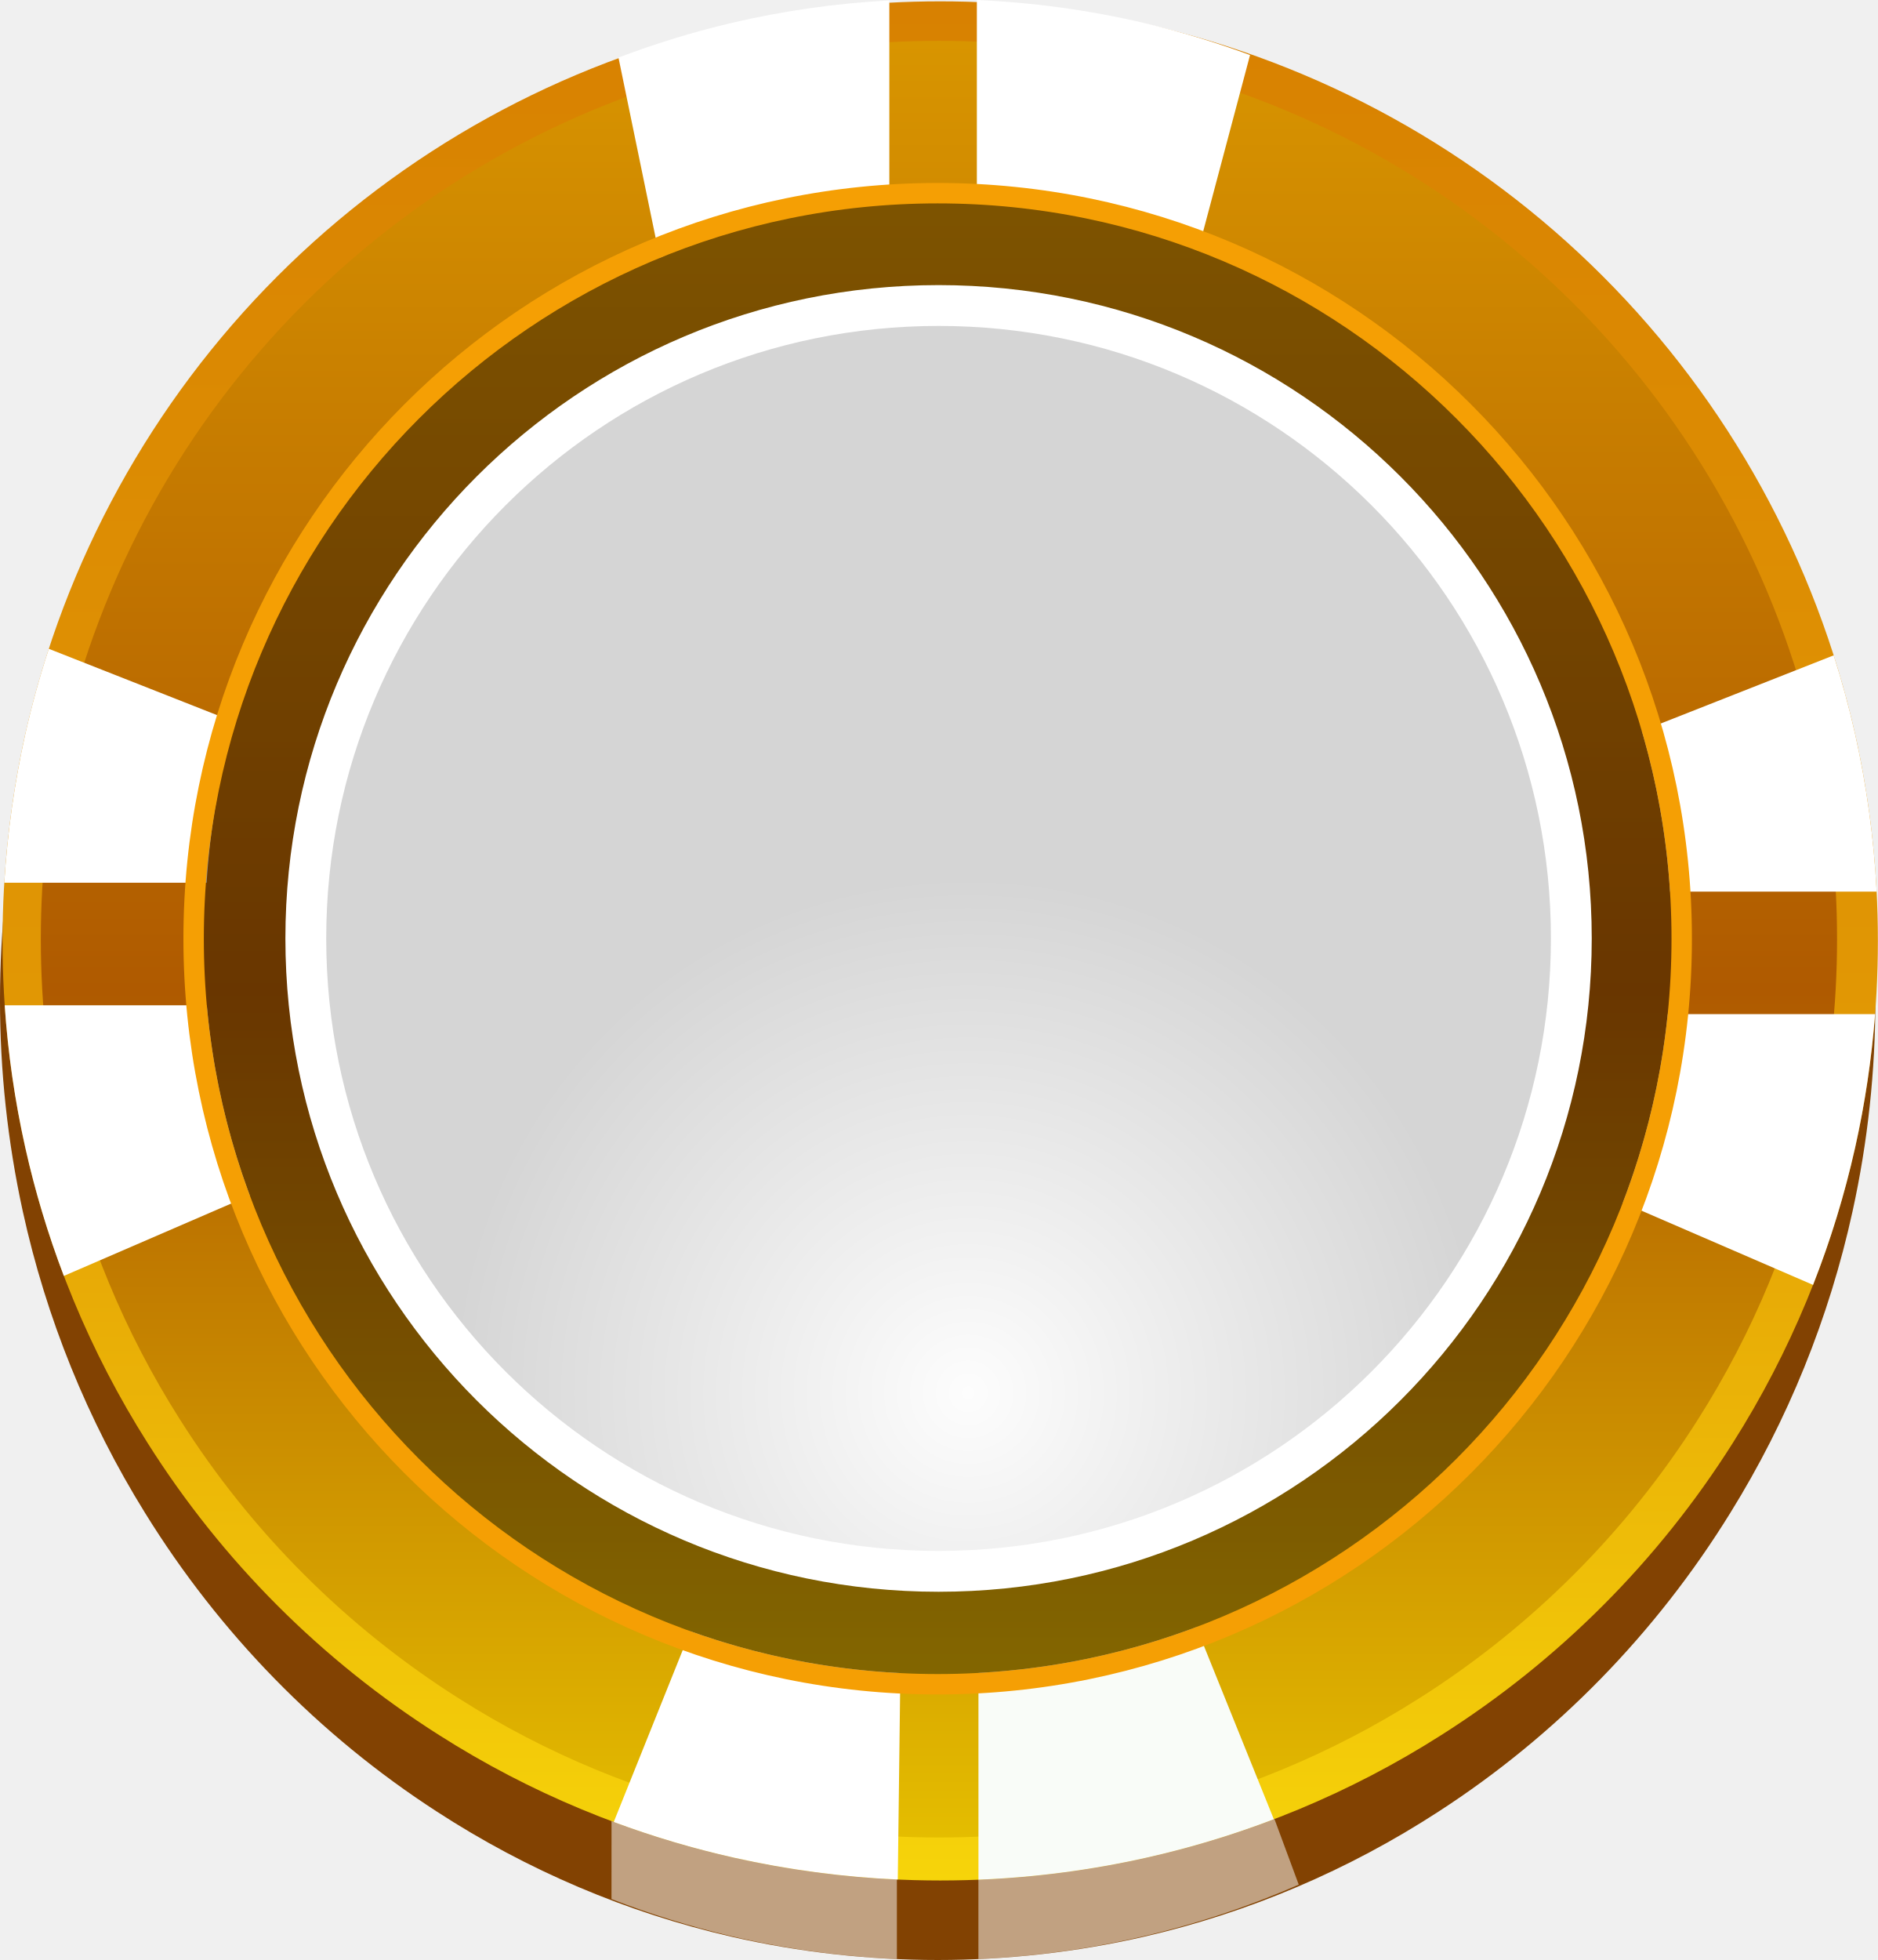
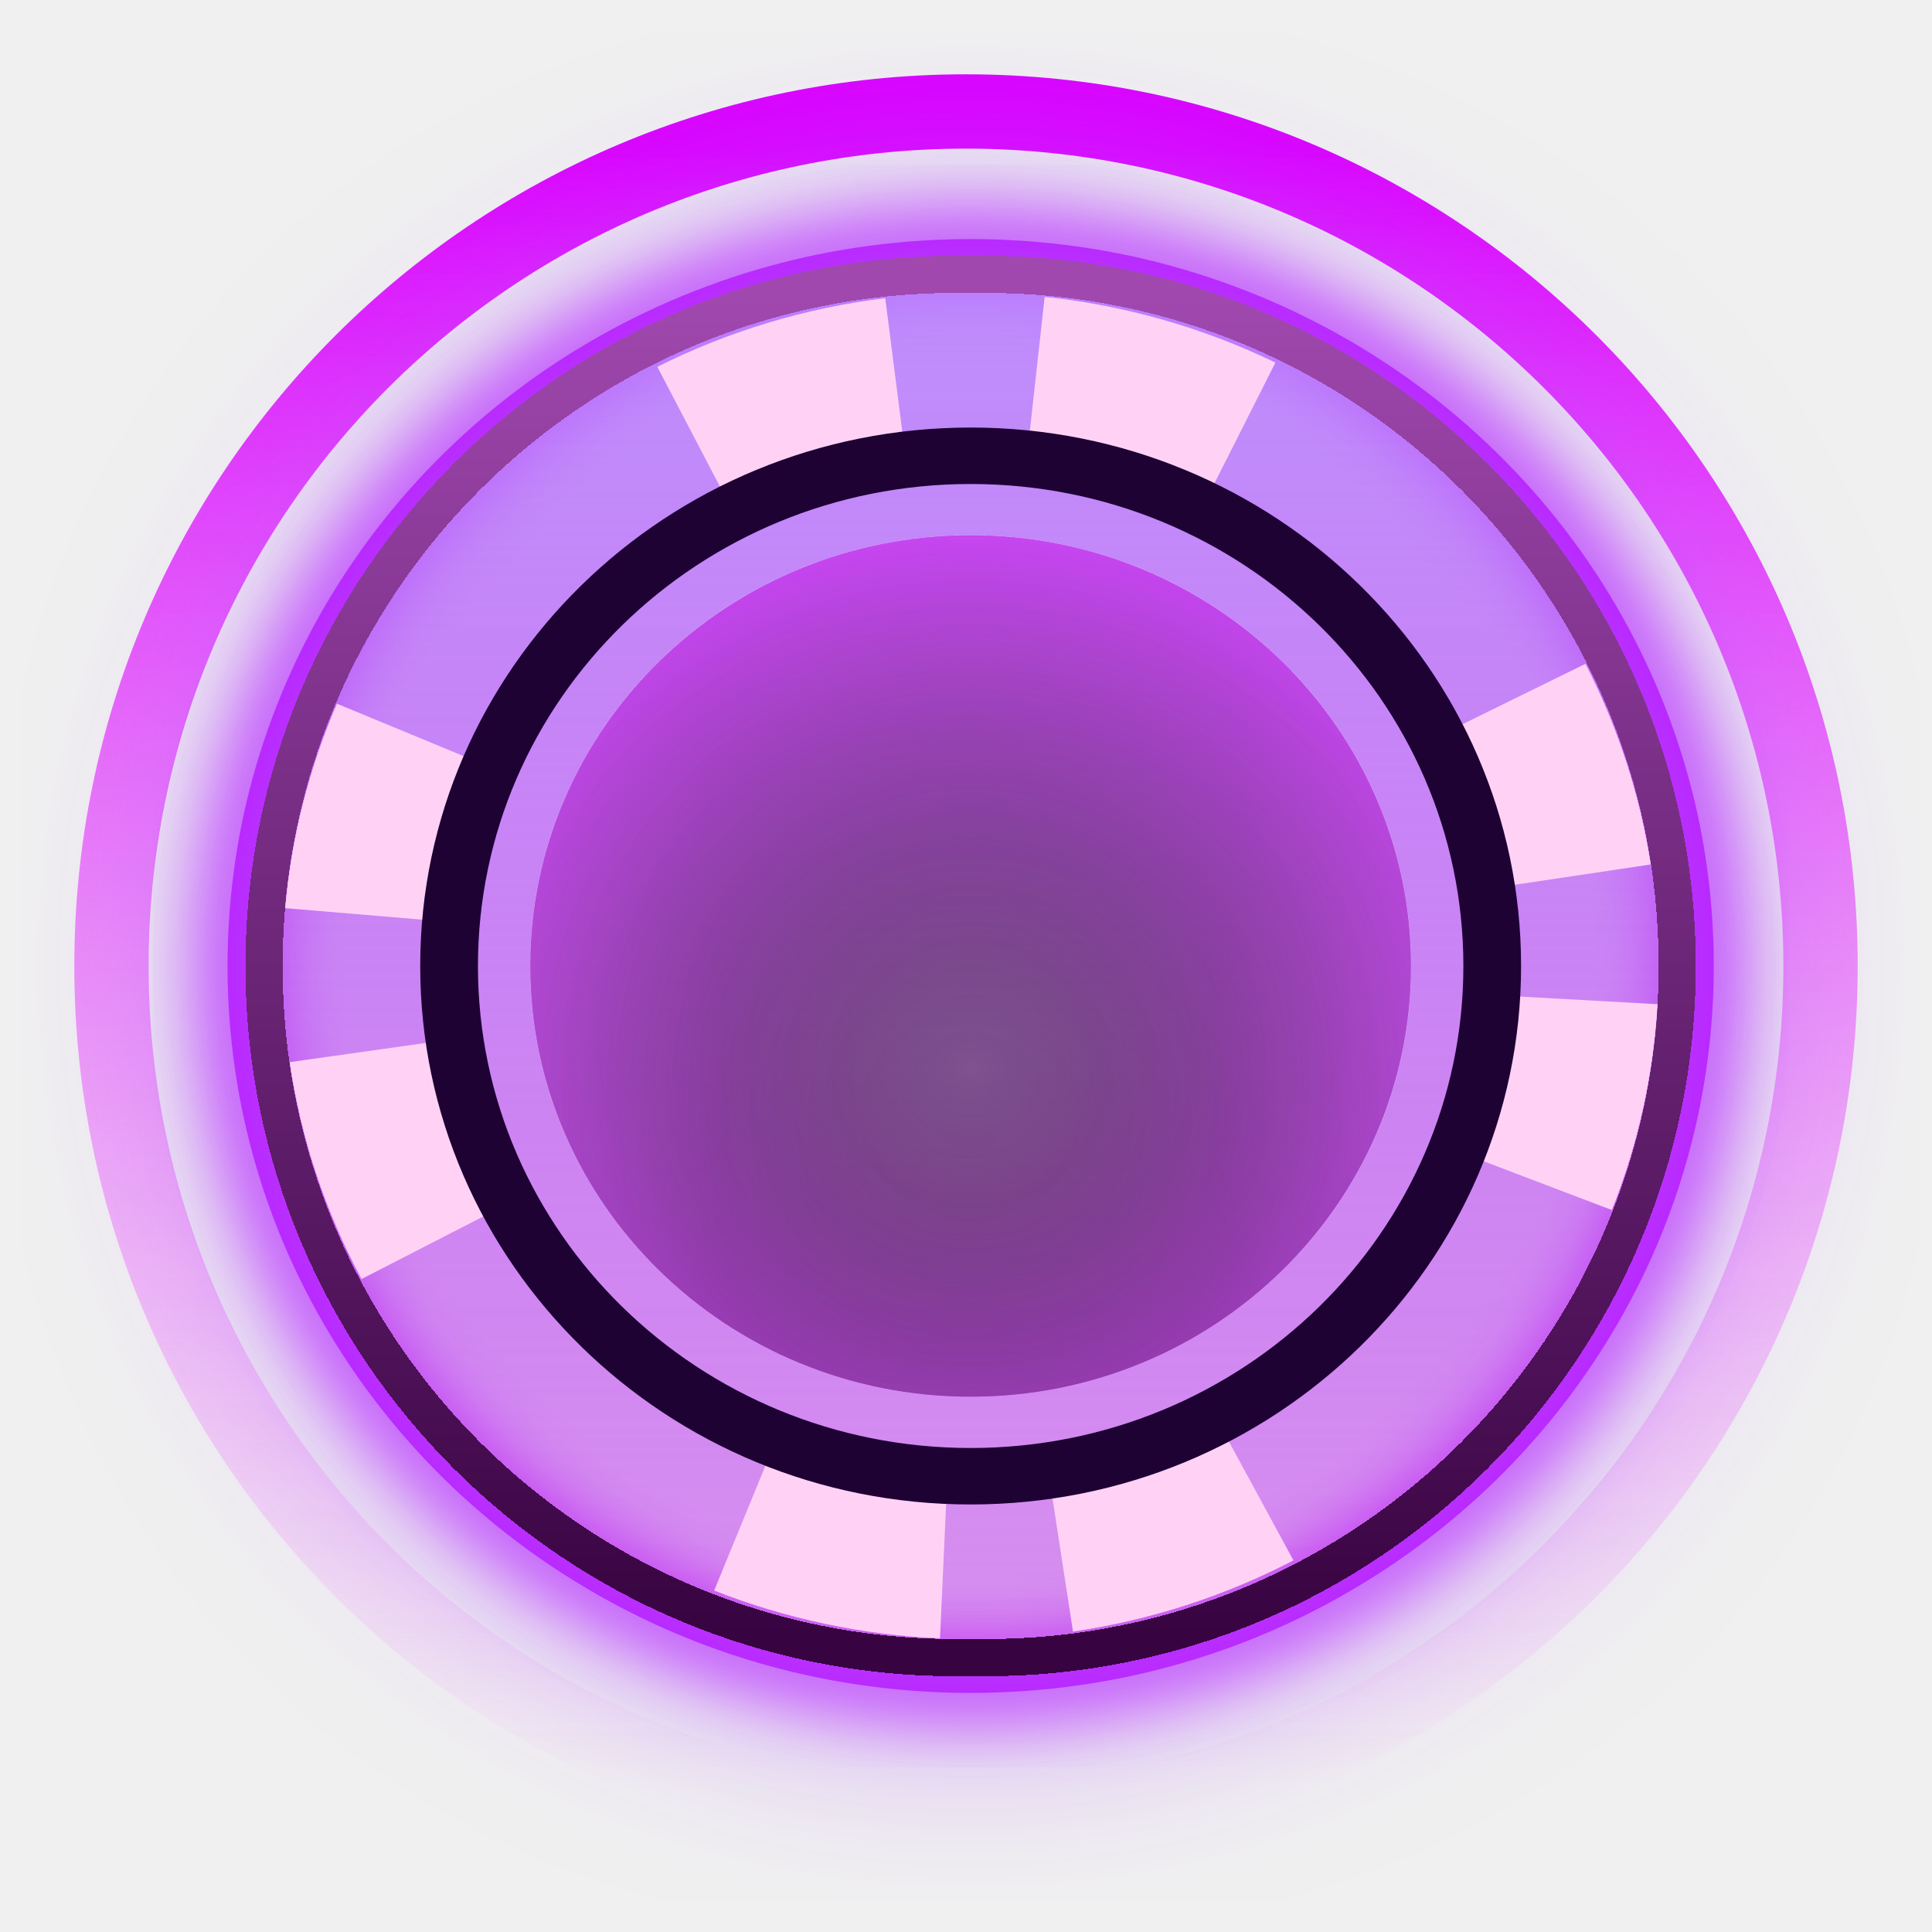
- <svg xmlns="http://www.w3.org/2000/svg" width="46" height="48" viewBox="0 0 46 48" fill="none">
-   <path d="M45.938 24.49C45.94 26.229 45.753 27.963 45.381 29.66C44.807 32.282 43.793 34.783 42.385 37.051C40.563 40 38.123 42.498 35.242 44.363C33.026 45.804 30.583 46.842 28.021 47.43C24.694 48.19 21.244 48.19 17.918 47.43C15.356 46.842 12.913 45.804 10.697 44.363C7.816 42.498 5.376 40 3.553 37.051C2.145 34.783 1.131 32.282 0.557 29.66C-0.186 26.254 -0.186 22.722 0.557 19.316C1.516 14.979 3.656 11.008 6.728 7.864C9.801 4.72 13.68 2.531 17.918 1.55C21.244 0.79 24.694 0.79 28.021 1.55C32.258 2.532 36.137 4.721 39.209 7.865C42.281 11.009 44.421 14.979 45.381 19.316C45.753 21.014 45.94 22.749 45.938 24.49Z" fill="#824202" />
-   <path d="M46 23.043C46.001 24.745 45.814 26.442 45.443 28.103C44.869 30.669 43.855 33.117 42.447 35.337C40.624 38.223 38.184 40.667 35.303 42.493C33.087 43.904 30.644 44.919 28.082 45.494C24.756 46.239 21.306 46.239 17.979 45.494C15.417 44.919 12.974 43.904 10.758 42.493C7.877 40.667 5.437 38.223 3.615 35.337C2.207 33.117 1.193 30.669 0.619 28.103C-0.124 24.769 -0.124 21.312 0.619 17.979C1.578 13.734 3.717 9.848 6.79 6.77C9.862 3.693 13.742 1.551 17.979 0.591C21.306 -0.153 24.756 -0.153 28.082 0.591C32.319 1.552 36.198 3.695 39.27 6.772C42.343 9.849 44.483 13.734 45.443 17.979C45.815 19.641 46.001 21.339 46 23.043Z" fill="url(#paint0_linear)" />
-   <path d="M45 23C45.001 24.628 44.822 26.25 44.466 27.838C43.916 30.292 42.945 32.632 41.597 34.755C39.851 37.514 37.514 39.851 34.755 41.597C32.632 42.945 30.292 43.916 27.838 44.466C24.652 45.178 21.348 45.178 18.162 44.466C15.708 43.916 13.368 42.945 11.245 41.597C8.486 39.851 6.149 37.514 4.403 34.755C3.055 32.632 2.084 30.292 1.534 27.838C0.822 24.651 0.822 21.346 1.534 18.158C2.452 14.1 4.502 10.384 7.444 7.442C10.387 4.5 14.103 2.451 18.162 1.534C21.348 0.822 24.652 0.822 27.838 1.534C31.896 2.452 35.612 4.501 38.554 7.443C41.497 10.385 43.547 14.1 44.466 18.158C44.822 19.747 45.001 21.371 45 23Z" fill="url(#paint1_linear)" />
-   <path fill-rule="evenodd" clip-rule="evenodd" d="M23.967 46.033V47.977C25.328 47.916 26.684 47.73 28.02 47.417C29.32 47.113 30.59 46.69 31.814 46.155L31.219 44.548C30.199 44.938 29.151 45.254 28.082 45.494C26.725 45.798 25.348 45.978 23.967 46.033Z" fill="white" fill-opacity="0.5" />
-   <path fill-rule="evenodd" clip-rule="evenodd" d="M14.98 44.6L14.979 46.508C15.937 46.879 16.918 47.183 17.918 47.418C19.254 47.73 20.61 47.916 21.97 47.977V46.028C20.631 45.967 19.296 45.789 17.979 45.494C16.958 45.265 15.956 44.966 14.98 44.6Z" fill="white" fill-opacity="0.5" />
-   <path fill-rule="evenodd" clip-rule="evenodd" d="M44.918 16.049C45.12 16.683 45.296 17.326 45.443 17.979C45.727 19.247 45.903 20.538 45.97 21.835H40.909C40.823 20.477 40.587 19.161 40.218 17.901L44.918 16.049Z" fill="white" />
-   <path fill-rule="evenodd" clip-rule="evenodd" d="M39.753 29.452C40.313 27.995 40.688 26.447 40.852 24.836H45.932C45.847 25.934 45.684 27.026 45.443 28.103C45.186 29.251 44.841 30.376 44.412 31.467L39.753 29.452Z" fill="white" />
-   <path fill-rule="evenodd" clip-rule="evenodd" d="M23.929 0C25.302 0.06 26.671 0.247 28.02 0.562C28.904 0.771 29.773 1.034 30.621 1.348L29.352 6.121C27.653 5.364 25.83 4.9 23.929 4.782V0Z" fill="white" />
-   <path fill-rule="evenodd" clip-rule="evenodd" d="M21.785 0.011V4.798C19.806 4.949 17.915 5.475 16.162 6.317L15.15 1.41C16.052 1.068 16.976 0.784 17.918 0.562C19.194 0.264 20.487 0.08 21.785 0.011Z" fill="white" />
-   <path fill-rule="evenodd" clip-rule="evenodd" d="M5.066 24.619C5.211 26.244 5.572 27.806 6.12 29.277L1.564 31.247C1.175 30.225 0.858 29.174 0.619 28.103C0.362 26.953 0.194 25.788 0.115 24.619H5.066Z" fill="white" />
-   <path fill-rule="evenodd" clip-rule="evenodd" d="M0.105 21.618C0.18 20.397 0.351 19.18 0.619 17.979C0.778 17.271 0.971 16.574 1.195 15.889L5.751 17.684C5.382 18.944 5.146 20.261 5.06 21.618H0.105Z" fill="white" />
-   <path fill-rule="evenodd" clip-rule="evenodd" d="M23.968 40.97C25.837 40.867 27.631 40.478 29.305 39.847L31.204 44.553C30.189 44.941 29.146 45.255 28.082 45.494C26.726 45.798 25.349 45.978 23.968 46.033V40.97Z" fill="#F9FCF8" />
-   <path fill-rule="evenodd" clip-rule="evenodd" d="M16.91 39.948C18.53 40.529 20.258 40.884 22.055 40.974L21.992 46.029C20.646 45.969 19.303 45.79 17.98 45.494C16.977 45.269 15.993 44.977 15.034 44.62L16.91 39.948Z" fill="white" />
-   <path d="M22.969 41.247C33.036 41.247 41.195 33.072 41.195 22.989C41.195 12.906 33.036 4.731 22.969 4.731C12.903 4.731 4.743 12.906 4.743 22.989C4.743 33.072 12.903 41.247 22.969 41.247Z" fill="black" fill-opacity="0.4" stroke="#F59F04" stroke-width="0.5" />
-   <path d="M38.491 22.982C38.491 31.543 31.551 38.482 22.991 38.482C14.43 38.482 7.491 31.543 7.491 22.982C7.491 14.422 14.43 7.482 22.991 7.482C31.551 7.482 38.491 14.422 38.491 22.982Z" fill="url(#paint2_radial)" stroke="white" />
+ <svg xmlns="http://www.w3.org/2000/svg" width="52" height="52" viewBox="0 0 52 52" fill="none">
+   <path fill-rule="evenodd" clip-rule="evenodd" d="M26 50C12.745 50 2 39.255 2 26C2 12.745 12.745 2 26 2C39.255 2 50 12.745 50 26C50 39.255 39.255 50 26 50ZM26 4C13.85 4 4 13.85 4 26C4 38.15 13.85 48 26 48C38.15 48 48 38.15 48 26C48 13.85 38.15 4 26 4Z" fill="url(#paint0_linear_1106_10417)" />
+   <g filter="url(#filter0_dd_1106_10417)">
+     <path fill-rule="evenodd" clip-rule="evenodd" d="M45.64 30.303C45.963 28.89 46.126 27.447 46.125 26C46.126 24.552 45.964 23.108 45.64 21.694C44.804 18.085 42.941 14.781 40.265 12.165C37.59 9.549 34.213 7.726 30.523 6.909C27.627 6.277 24.623 6.277 21.727 6.909C18.037 7.726 14.659 9.547 11.983 12.164C9.308 14.78 7.445 18.085 6.61 21.694C5.963 24.529 5.963 27.468 6.61 30.303C7.11 32.485 7.993 34.566 9.219 36.454C10.806 38.908 12.93 40.986 15.439 42.538C17.369 43.738 19.496 44.602 21.727 45.091C24.623 45.723 27.627 45.723 30.523 45.091C32.754 44.602 34.881 43.738 36.811 42.538C39.32 40.986 41.444 38.908 43.031 36.454C44.257 34.566 45.14 32.485 45.64 30.303ZM44.917 30.143C45.228 28.783 45.385 27.394 45.384 26C45.385 24.605 45.228 23.215 44.917 21.854C44.111 18.378 42.317 15.197 39.741 12.677C37.165 10.158 33.913 8.403 30.36 7.616C27.571 7.007 24.678 7.007 21.889 7.616C18.336 8.402 15.083 10.157 12.507 12.676C9.931 15.196 8.137 18.378 7.332 21.854C6.71 24.583 6.71 27.414 7.332 30.143C7.814 32.245 8.664 34.249 9.845 36.066C11.373 38.43 13.418 40.431 15.834 41.926C17.692 43.081 19.741 43.913 21.889 44.383C24.678 44.993 27.571 44.993 30.36 44.383C32.508 43.913 34.557 43.081 36.415 41.926C38.831 40.431 40.876 38.43 42.404 36.066C43.585 34.249 44.435 32.245 44.917 30.143Z" fill="#BB00FF" />
+   </g>
+   <g filter="url(#filter1_d_1106_10417)">
+     <rect x="7.606" y="7.884" width="37.037" height="36.232" rx="18.116" fill="url(#paint1_linear_1106_10417)" shape-rendering="crispEdges" />
+     <rect x="7.106" y="7.384" width="38.037" height="37.232" rx="18.616" stroke="url(#paint2_linear_1106_10417)" shape-rendering="crispEdges" />
+   </g>
+   <g filter="url(#filter2_i_1106_10417)">
+     <ellipse cx="11.852" cy="11.594" rx="11.852" ry="11.594" transform="matrix(1 0 0 -1 14.2725 37.5942)" fill="url(#paint3_radial_1106_10417)" />
+   </g>
+   <path d="M25.3 44.097C23.214 44.006 21.159 43.571 19.222 42.81L20.628 39.387C22.17 39.993 23.807 40.34 25.468 40.412L25.3 44.097Z" fill="#FFD2F5" />
+   <path d="M34.813 41.998C32.96 42.961 30.954 43.609 28.88 43.914L28.304 40.171C29.945 39.929 31.532 39.417 32.997 38.655L34.813 41.998Z" fill="#FFD2F5" />
+   <path d="M23.826 8.025C21.687 8.287 19.611 8.912 17.692 9.872L19.525 13.379C21.027 12.627 22.652 12.138 24.326 11.933L23.826 8.025Z" fill="#FFD2F5" />
+   <path d="M34.328 9.759C32.38 8.817 30.278 8.218 28.117 7.989L27.672 12.016C29.349 12.194 30.982 12.659 32.494 13.39L34.328 9.759Z" fill="#FFD2F5" />
+   <path d="M43.383 32.568C44.088 30.796 44.503 28.927 44.614 27.029L40.685 26.81C40.598 28.305 40.271 29.777 39.716 31.172L43.383 32.568Z" fill="#FFD2F5" />
+   <path d="M42.672 17.867C43.545 19.565 44.138 21.387 44.431 23.267L40.541 23.848C40.31 22.368 39.843 20.933 39.156 19.595L42.672 17.867Z" fill="#FFD2F5" />
+   <path d="M7.797 28.588C8.097 30.627 8.752 32.601 9.731 34.425L13.034 32.727C12.252 31.271 11.73 29.695 11.489 28.067L7.797 28.588Z" fill="#FFD2F5" />
+   <path d="M9.07 18.941C8.313 20.692 7.842 22.548 7.675 24.442L11.408 24.757C11.541 23.246 11.917 21.766 12.521 20.369L9.07 18.941Z" fill="#FFD2F5" />
+   <path d="M40.94 26C40.94 17.996 34.307 11.507 26.125 11.507C17.943 11.507 11.31 17.996 11.31 26C11.31 34.004 17.943 40.493 26.125 40.493C34.307 40.493 40.94 34.004 40.94 26ZM12.864 26C12.864 18.835 18.801 13.027 26.125 13.027C33.449 13.027 39.387 18.835 39.387 26C39.387 33.165 33.449 38.973 26.125 38.973C18.801 38.973 12.864 33.165 12.864 26Z" fill="#1E0234" />
  <defs>
-     <linearGradient id="paint0_linear" x1="23.031" y1="0.033" x2="23.031" y2="46.053" gradientUnits="userSpaceOnUse">
-       <stop stop-color="#D88101" />
-       <stop offset="0.529" stop-color="#E19704" />
-       <stop offset="1" stop-color="#F6D40A" />
+     <filter id="filter0_dd_1106_10417" x="4.125" y="4.435" width="44" height="43.13" filterUnits="userSpaceOnUse" color-interpolation-filters="sRGB">
+       <feFlood flood-opacity="0" result="BackgroundImageFix" />
+       <feColorMatrix in="SourceAlpha" type="matrix" values="0 0 0 0 0 0 0 0 0 0 0 0 0 0 0 0 0 0 127 0" result="hardAlpha" />
+       <feOffset />
+       <feGaussianBlur stdDeviation="1" />
+       <feColorMatrix type="matrix" values="0 0 0 0 0.741 0 0 0 0 0 0 0 0 0 1 0 0 0 1 0" />
+       <feBlend mode="normal" in2="BackgroundImageFix" result="effect1_dropShadow_1106_10417" />
+       <feColorMatrix in="SourceAlpha" type="matrix" values="0 0 0 0 0 0 0 0 0 0 0 0 0 0 0 0 0 0 127 0" result="hardAlpha" />
+       <feOffset />
+       <feGaussianBlur stdDeviation="1" />
+       <feColorMatrix type="matrix" values="0 0 0 0 0.74 0 0 0 0 0 0 0 0 0 1 0 0 0 1 0" />
+       <feBlend mode="normal" in2="effect1_dropShadow_1106_10417" result="effect2_dropShadow_1106_10417" />
+       <feBlend mode="normal" in="SourceGraphic" in2="effect2_dropShadow_1106_10417" result="shape" />
+     </filter>
+     <filter id="filter1_d_1106_10417" x="0.606" y="0.884" width="51.037" height="50.232" filterUnits="userSpaceOnUse" color-interpolation-filters="sRGB">
+       <feFlood flood-opacity="0" result="BackgroundImageFix" />
+       <feColorMatrix in="SourceAlpha" type="matrix" values="0 0 0 0 0 0 0 0 0 0 0 0 0 0 0 0 0 0 127 0" result="hardAlpha" />
+       <feOffset />
+       <feGaussianBlur stdDeviation="3" />
+       <feComposite in2="hardAlpha" operator="out" />
+       <feColorMatrix type="matrix" values="0 0 0 0 0.714 0 0 0 0 0.392 0 0 0 0 1 0 0 0 1 0" />
+       <feBlend mode="normal" in2="BackgroundImageFix" result="effect1_dropShadow_1106_10417" />
+       <feBlend mode="normal" in="SourceGraphic" in2="effect1_dropShadow_1106_10417" result="shape" />
+     </filter>
+     <filter id="filter2_i_1106_10417" x="14.273" y="14.406" width="23.704" height="27.189" filterUnits="userSpaceOnUse" color-interpolation-filters="sRGB">
+       <feFlood flood-opacity="0" result="BackgroundImageFix" />
+       <feBlend mode="normal" in="SourceGraphic" in2="BackgroundImageFix" result="shape" />
+       <feColorMatrix in="SourceAlpha" type="matrix" values="0 0 0 0 0 0 0 0 0 0 0 0 0 0 0 0 0 0 127 0" result="hardAlpha" />
+       <feOffset dy="4" />
+       <feGaussianBlur stdDeviation="5" />
+       <feComposite in2="hardAlpha" operator="arithmetic" k2="-1" k3="1" />
+       <feColorMatrix type="matrix" values="0 0 0 0 1 0 0 0 0 1 0 0 0 0 1 0 0 0 0.25 0" />
+       <feBlend mode="normal" in2="shape" result="effect1_innerShadow_1106_10417" />
+     </filter>
+     <linearGradient id="paint0_linear_1106_10417" x1="26" y1="4" x2="26" y2="48" gradientUnits="userSpaceOnUse">
+       <stop stop-color="#D902FF" />
+       <stop offset="1" stop-color="#F151FF" stop-opacity="0" />
    </linearGradient>
-     <linearGradient id="paint1_linear" x1="23" y1="1" x2="23" y2="45" gradientUnits="userSpaceOnUse">
-       <stop stop-color="#D89500" />
-       <stop offset="0.529" stop-color="#AF5A00" />
-       <stop offset="1" stop-color="#E4BD00" />
+     <linearGradient id="paint1_linear_1106_10417" x1="25.087" y1="7.884" x2="25.087" y2="44.116" gradientUnits="userSpaceOnUse">
+       <stop stop-color="#B276FF" stop-opacity="0.8" />
+       <stop offset="1" stop-color="#B000EE" stop-opacity="0.4" />
    </linearGradient>
-     <radialGradient id="paint2_radial" cx="0" cy="0" r="1" gradientUnits="userSpaceOnUse" gradientTransform="translate(23.7151 34.0853) rotate(90) scale(15.3089)">
-       <stop stop-color="#FDFDFD" />
-       <stop offset="0.825" stop-color="#D5D5D5" />
+     <linearGradient id="paint2_linear_1106_10417" x1="26.125" y1="7.884" x2="26.125" y2="44.116" gradientUnits="userSpaceOnUse">
+       <stop stop-color="#A048AE" />
+       <stop offset="1" stop-color="#370340" />
+     </linearGradient>
+     <radialGradient id="paint3_radial_1106_10417" cx="0" cy="0" r="1" gradientUnits="userSpaceOnUse" gradientTransform="translate(11.8518 8.83279) rotate(90) scale(14.3556 14.6746)">
+       <stop stop-color="#0F0900" stop-opacity="0.42" />
+       <stop offset="1" stop-color="#B612EC" />
    </radialGradient>
  </defs>
</svg>
